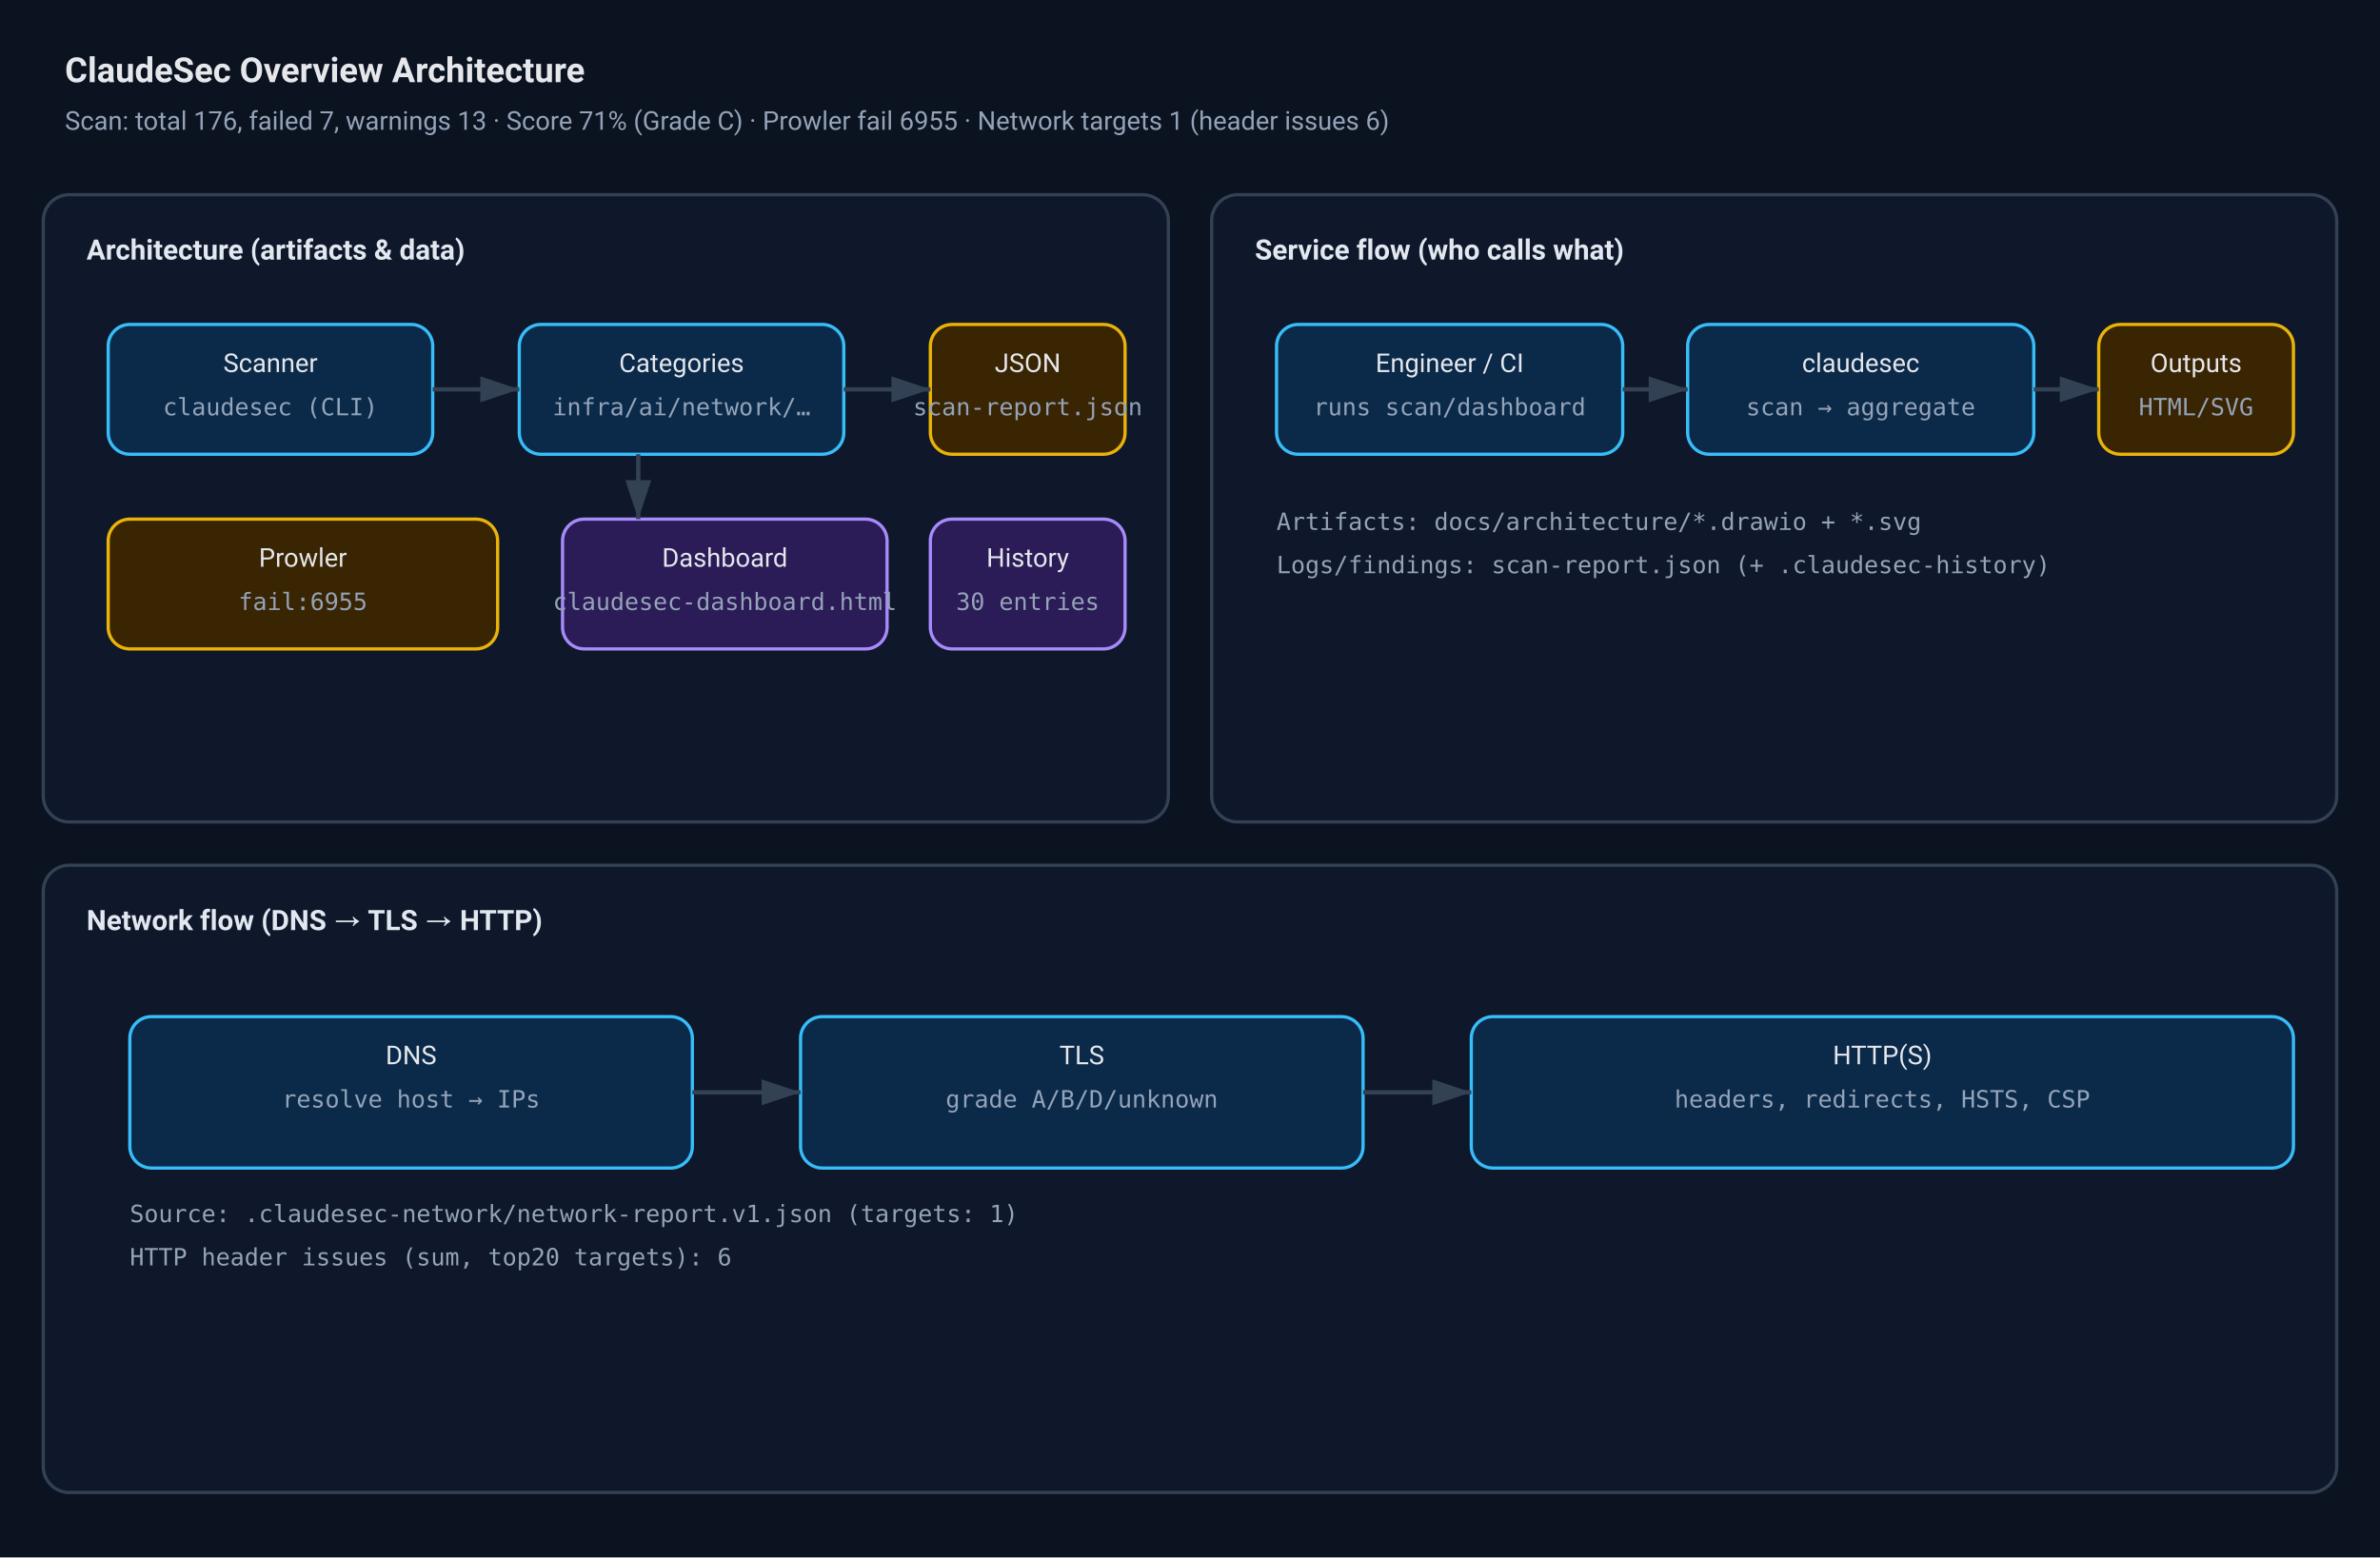
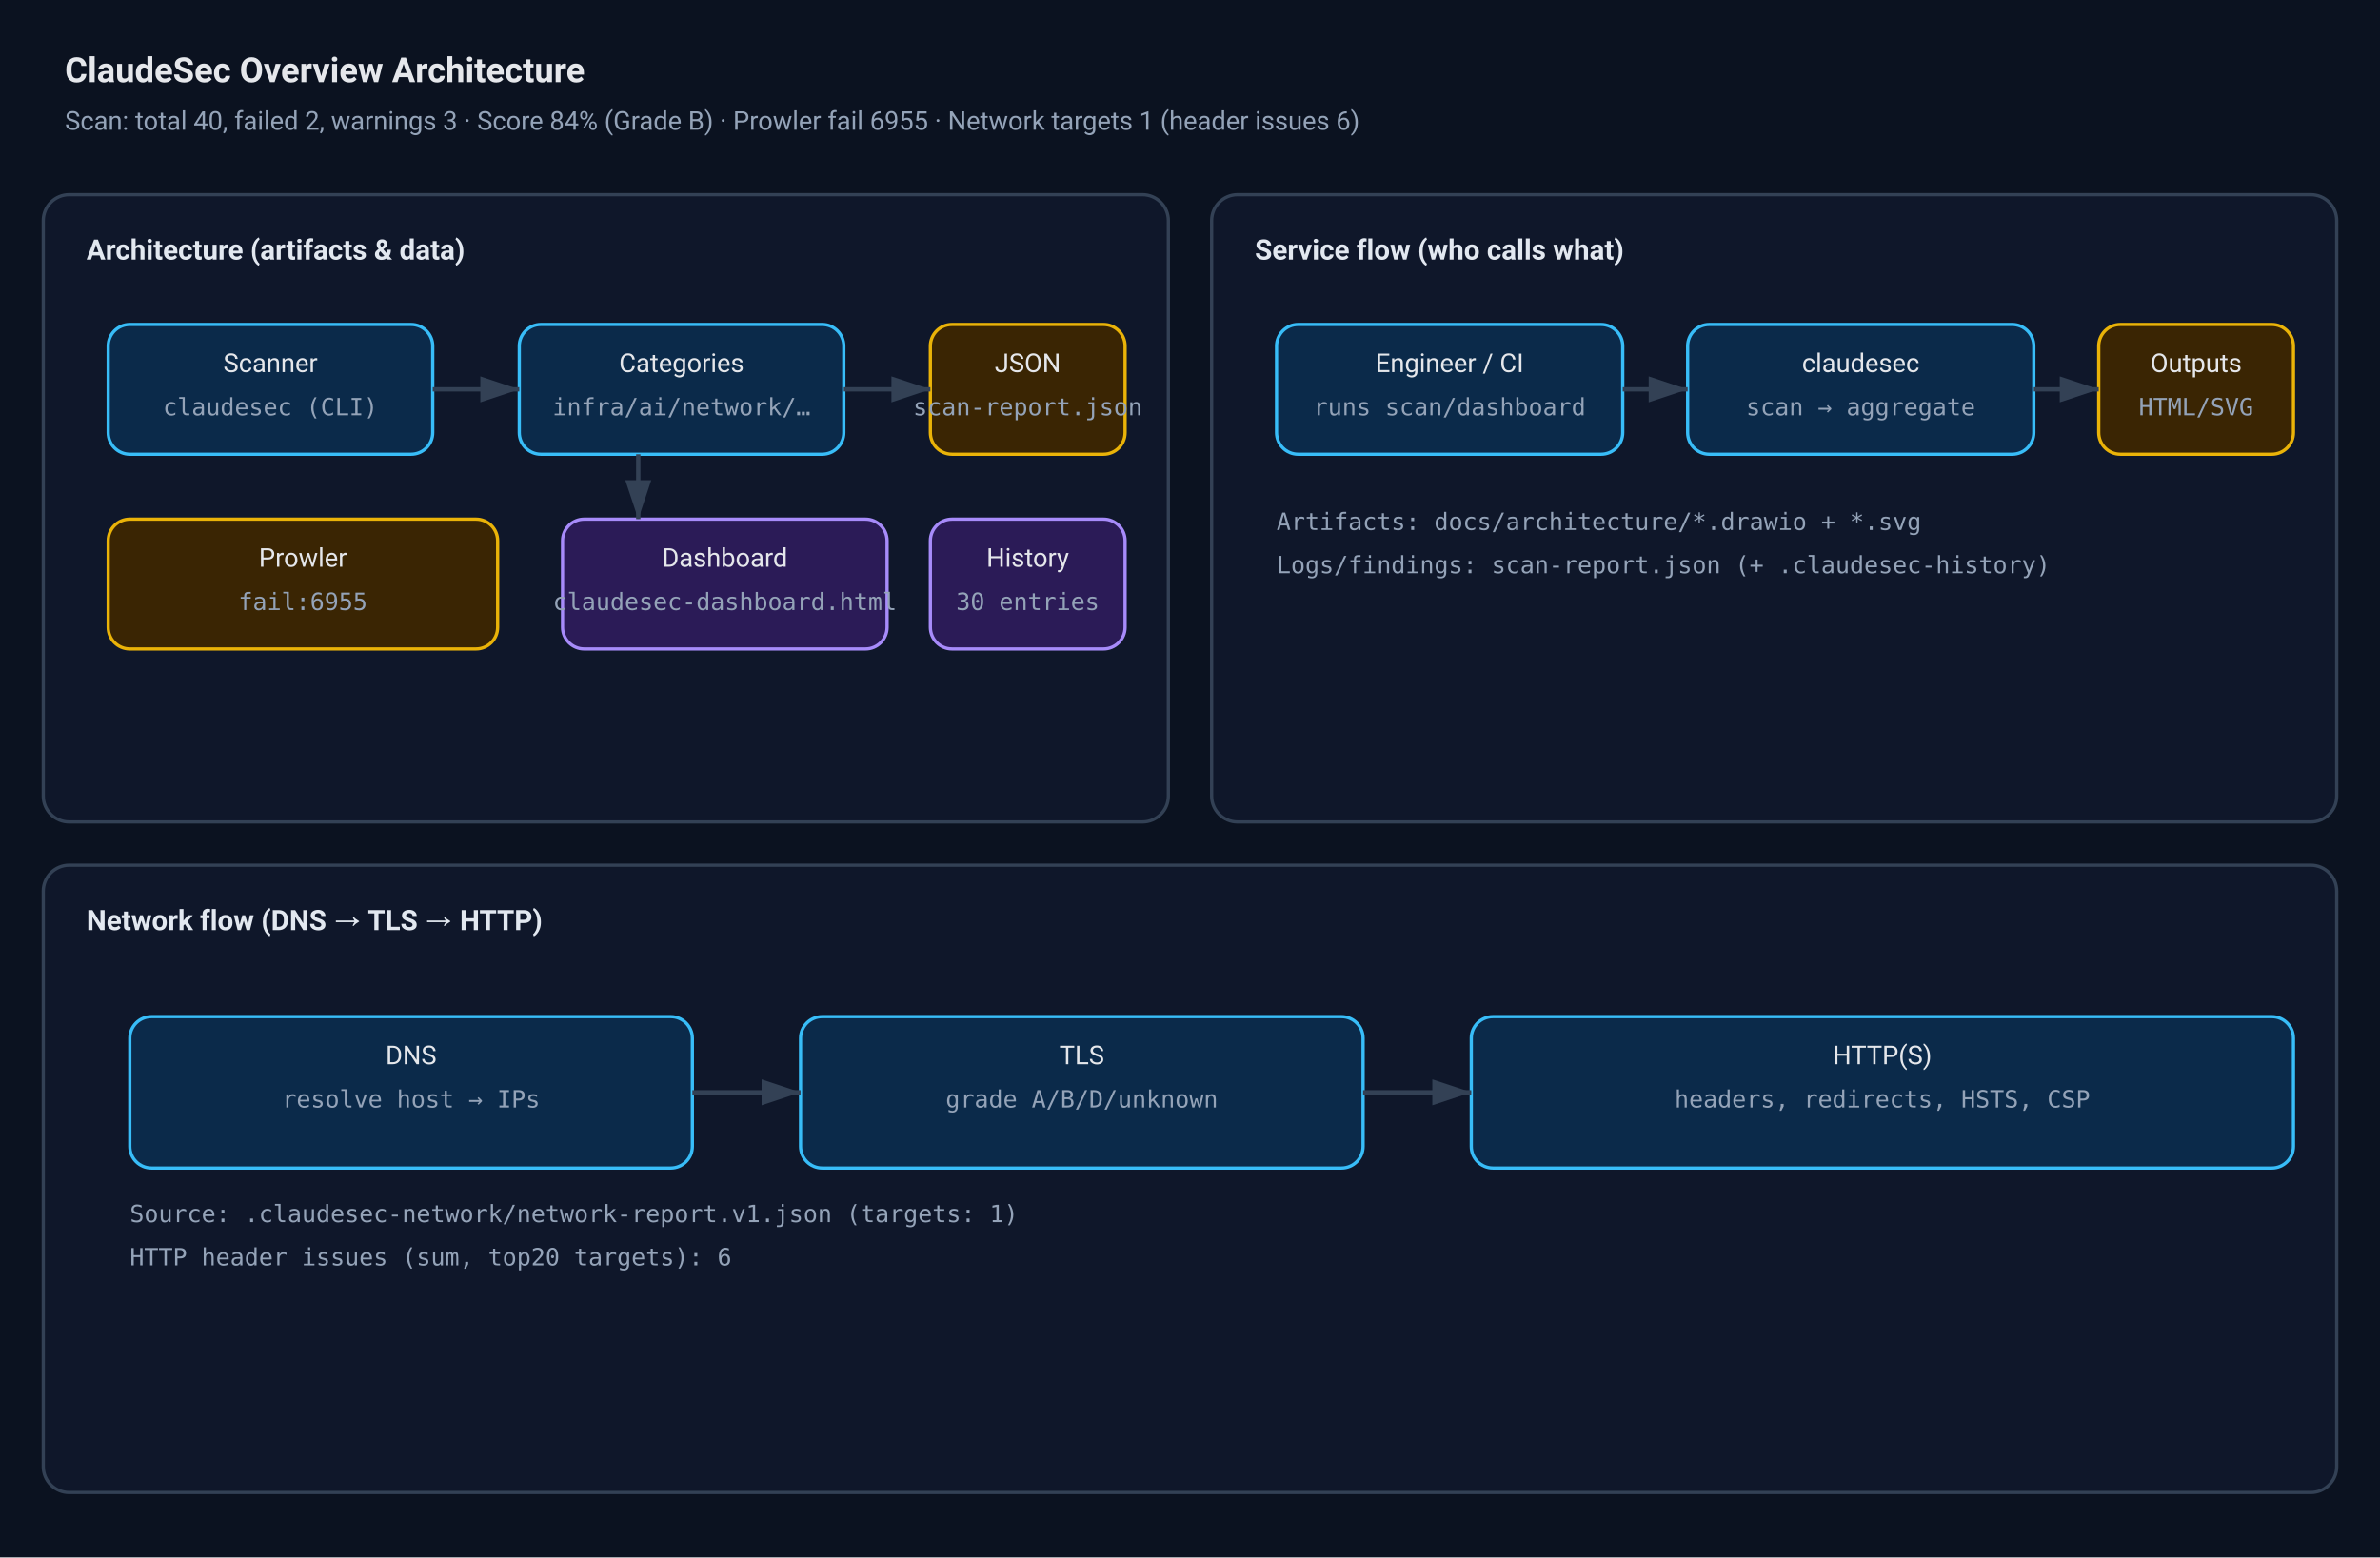
<svg xmlns="http://www.w3.org/2000/svg" viewBox="0 0 1100 720" width="1100" height="720">
  <defs>
    <marker id="arrow" markerWidth="10" markerHeight="10" refX="9" refY="3" orient="auto">
      <path d="M0,0 L0,6 L9,3 z" fill="#334155" />
    </marker>
  </defs>
  <style>
  .bg{fill:#0b1220}
  .card{fill:#0f172a;stroke:#334155;stroke-width:1.5}
  .boxA{fill:#0b2a4a;stroke:#38bdf8;stroke-width:1.5}
  .boxB{fill:#3a2503;stroke:#eab308;stroke-width:1.5}
  .boxC{fill:#2b1b57;stroke:#a78bfa;stroke-width:1.5}
  .txt{font-family:system-ui,-apple-system,Segoe UI,Roboto,Helvetica,Arial,sans-serif;font-size:12px;fill:#e5e7eb}
  .muted{fill:#94a3b8}
  .title{font-size:16px;font-weight:700}
  .h2{font-size:13px;font-weight:700;fill:#e2e8f0}
  .mono{font-family:ui-monospace,SFMono-Regular,Menlo,Monaco,Consolas,monospace;font-size:11px}
</style>
  <rect class="bg" x="0" y="0" width="1100" height="720" />
  <text class="txt title" x="30" y="38">ClaudeSec Overview Architecture</text>
-   <text class="txt muted" x="30" y="60">Scan: total 176, failed 7, warnings 13 · Score 71% (Grade C) · Prowler fail 6955 · Network targets 1 (header issues 6)</text>
+   <text class="txt muted" x="30" y="60">Scan: total 40, failed 2, warnings 3 · Score 84% (Grade B) · Prowler fail 6955 · Network targets 1 (header issues 6)</text>
  <rect class="card" x="20" y="90" width="520" height="290" rx="12" />
  <rect class="card" x="560" y="90" width="520" height="290" rx="12" />
  <rect class="card" x="20" y="400" width="1060" height="290" rx="12" />
  <text class="txt h2" x="40" y="120">Architecture (artifacts &amp; data)</text>
  <text class="txt h2" x="580" y="120">Service flow (who calls what)</text>
  <text class="txt h2" x="40" y="430">Network flow (DNS → TLS → HTTP)</text>
  <rect x="50" y="150" width="150" height="60" rx="10" class="boxA" />
  <text class="txt" x="125.0" y="172" text-anchor="middle">Scanner</text>
  <text class="txt muted mono" x="125.0" y="192" text-anchor="middle">claudesec (CLI)</text>
  <rect x="240" y="150" width="150" height="60" rx="10" class="boxA" />
  <text class="txt" x="315.0" y="172" text-anchor="middle">Categories</text>
  <text class="txt muted mono" x="315.0" y="192" text-anchor="middle">infra/ai/network/…</text>
  <rect x="430" y="150" width="90" height="60" rx="10" class="boxB" />
  <text class="txt" x="475.0" y="172" text-anchor="middle">JSON</text>
  <text class="txt muted mono" x="475.0" y="192" text-anchor="middle">scan-report.json</text>
  <rect x="50" y="240" width="180" height="60" rx="10" class="boxB" />
  <text class="txt" x="140.0" y="262" text-anchor="middle">Prowler</text>
  <text class="txt muted mono" x="140.0" y="282" text-anchor="middle">fail:6955</text>
  <rect x="260" y="240" width="150" height="60" rx="10" class="boxC" />
  <text class="txt" x="335.0" y="262" text-anchor="middle">Dashboard</text>
  <text class="txt muted mono" x="335.0" y="282" text-anchor="middle">claudesec-dashboard.html</text>
  <rect x="430" y="240" width="90" height="60" rx="10" class="boxC" />
  <text class="txt" x="475.0" y="262" text-anchor="middle">History</text>
  <text class="txt muted mono" x="475.0" y="282" text-anchor="middle">30 entries</text>
  <line x1="200" y1="180" x2="240" y2="180" stroke="#334155" stroke-width="2" marker-end="url(#arrow)" />
  <line x1="390" y1="180" x2="430" y2="180" stroke="#334155" stroke-width="2" marker-end="url(#arrow)" />
  <line x1="295" y1="210" x2="295" y2="240" stroke="#334155" stroke-width="2" marker-end="url(#arrow)" />
  <rect x="590" y="150" width="160" height="60" rx="10" class="boxA" />
  <text class="txt" x="670.0" y="172" text-anchor="middle">Engineer / CI</text>
  <text class="txt muted mono" x="670.0" y="192" text-anchor="middle">runs scan/dashboard</text>
  <rect x="780" y="150" width="160" height="60" rx="10" class="boxA" />
  <text class="txt" x="860.0" y="172" text-anchor="middle">claudesec</text>
  <text class="txt muted mono" x="860.0" y="192" text-anchor="middle">scan → aggregate</text>
  <rect x="970" y="150" width="90" height="60" rx="10" class="boxB" />
  <text class="txt" x="1015.0" y="172" text-anchor="middle">Outputs</text>
  <text class="txt muted mono" x="1015.0" y="192" text-anchor="middle">HTML/SVG</text>
  <line x1="750" y1="180" x2="780" y2="180" stroke="#334155" stroke-width="2" marker-end="url(#arrow)" />
  <line x1="940" y1="180" x2="970" y2="180" stroke="#334155" stroke-width="2" marker-end="url(#arrow)" />
  <text class="txt muted mono" x="590" y="245">Artifacts: docs/architecture/*.drawio + *.svg</text>
  <text class="txt muted mono" x="590" y="265">Logs/findings: scan-report.json (+ .claudesec-history)</text>
  <rect x="60" y="470" width="260" height="70" rx="10" class="boxA" />
  <text class="txt" x="190.0" y="492" text-anchor="middle">DNS</text>
  <text class="txt muted mono" x="190.0" y="512" text-anchor="middle">resolve host → IPs</text>
  <rect x="370" y="470" width="260" height="70" rx="10" class="boxA" />
  <text class="txt" x="500.0" y="492" text-anchor="middle">TLS</text>
  <text class="txt muted mono" x="500.0" y="512" text-anchor="middle">grade A/B/D/unknown</text>
  <rect x="680" y="470" width="380" height="70" rx="10" class="boxA" />
  <text class="txt" x="870.0" y="492" text-anchor="middle">HTTP(S)</text>
  <text class="txt muted mono" x="870.0" y="512" text-anchor="middle">headers, redirects, HSTS, CSP</text>
  <line x1="320" y1="505" x2="370" y2="505" stroke="#334155" stroke-width="2" marker-end="url(#arrow)" />
  <line x1="630" y1="505" x2="680" y2="505" stroke="#334155" stroke-width="2" marker-end="url(#arrow)" />
  <text class="txt muted mono" x="60" y="565">Source: .claudesec-network/network-report.v1.json (targets: 1)</text>
  <text class="txt muted mono" x="60" y="585">HTTP header issues (sum, top20 targets): 6</text>
</svg>
